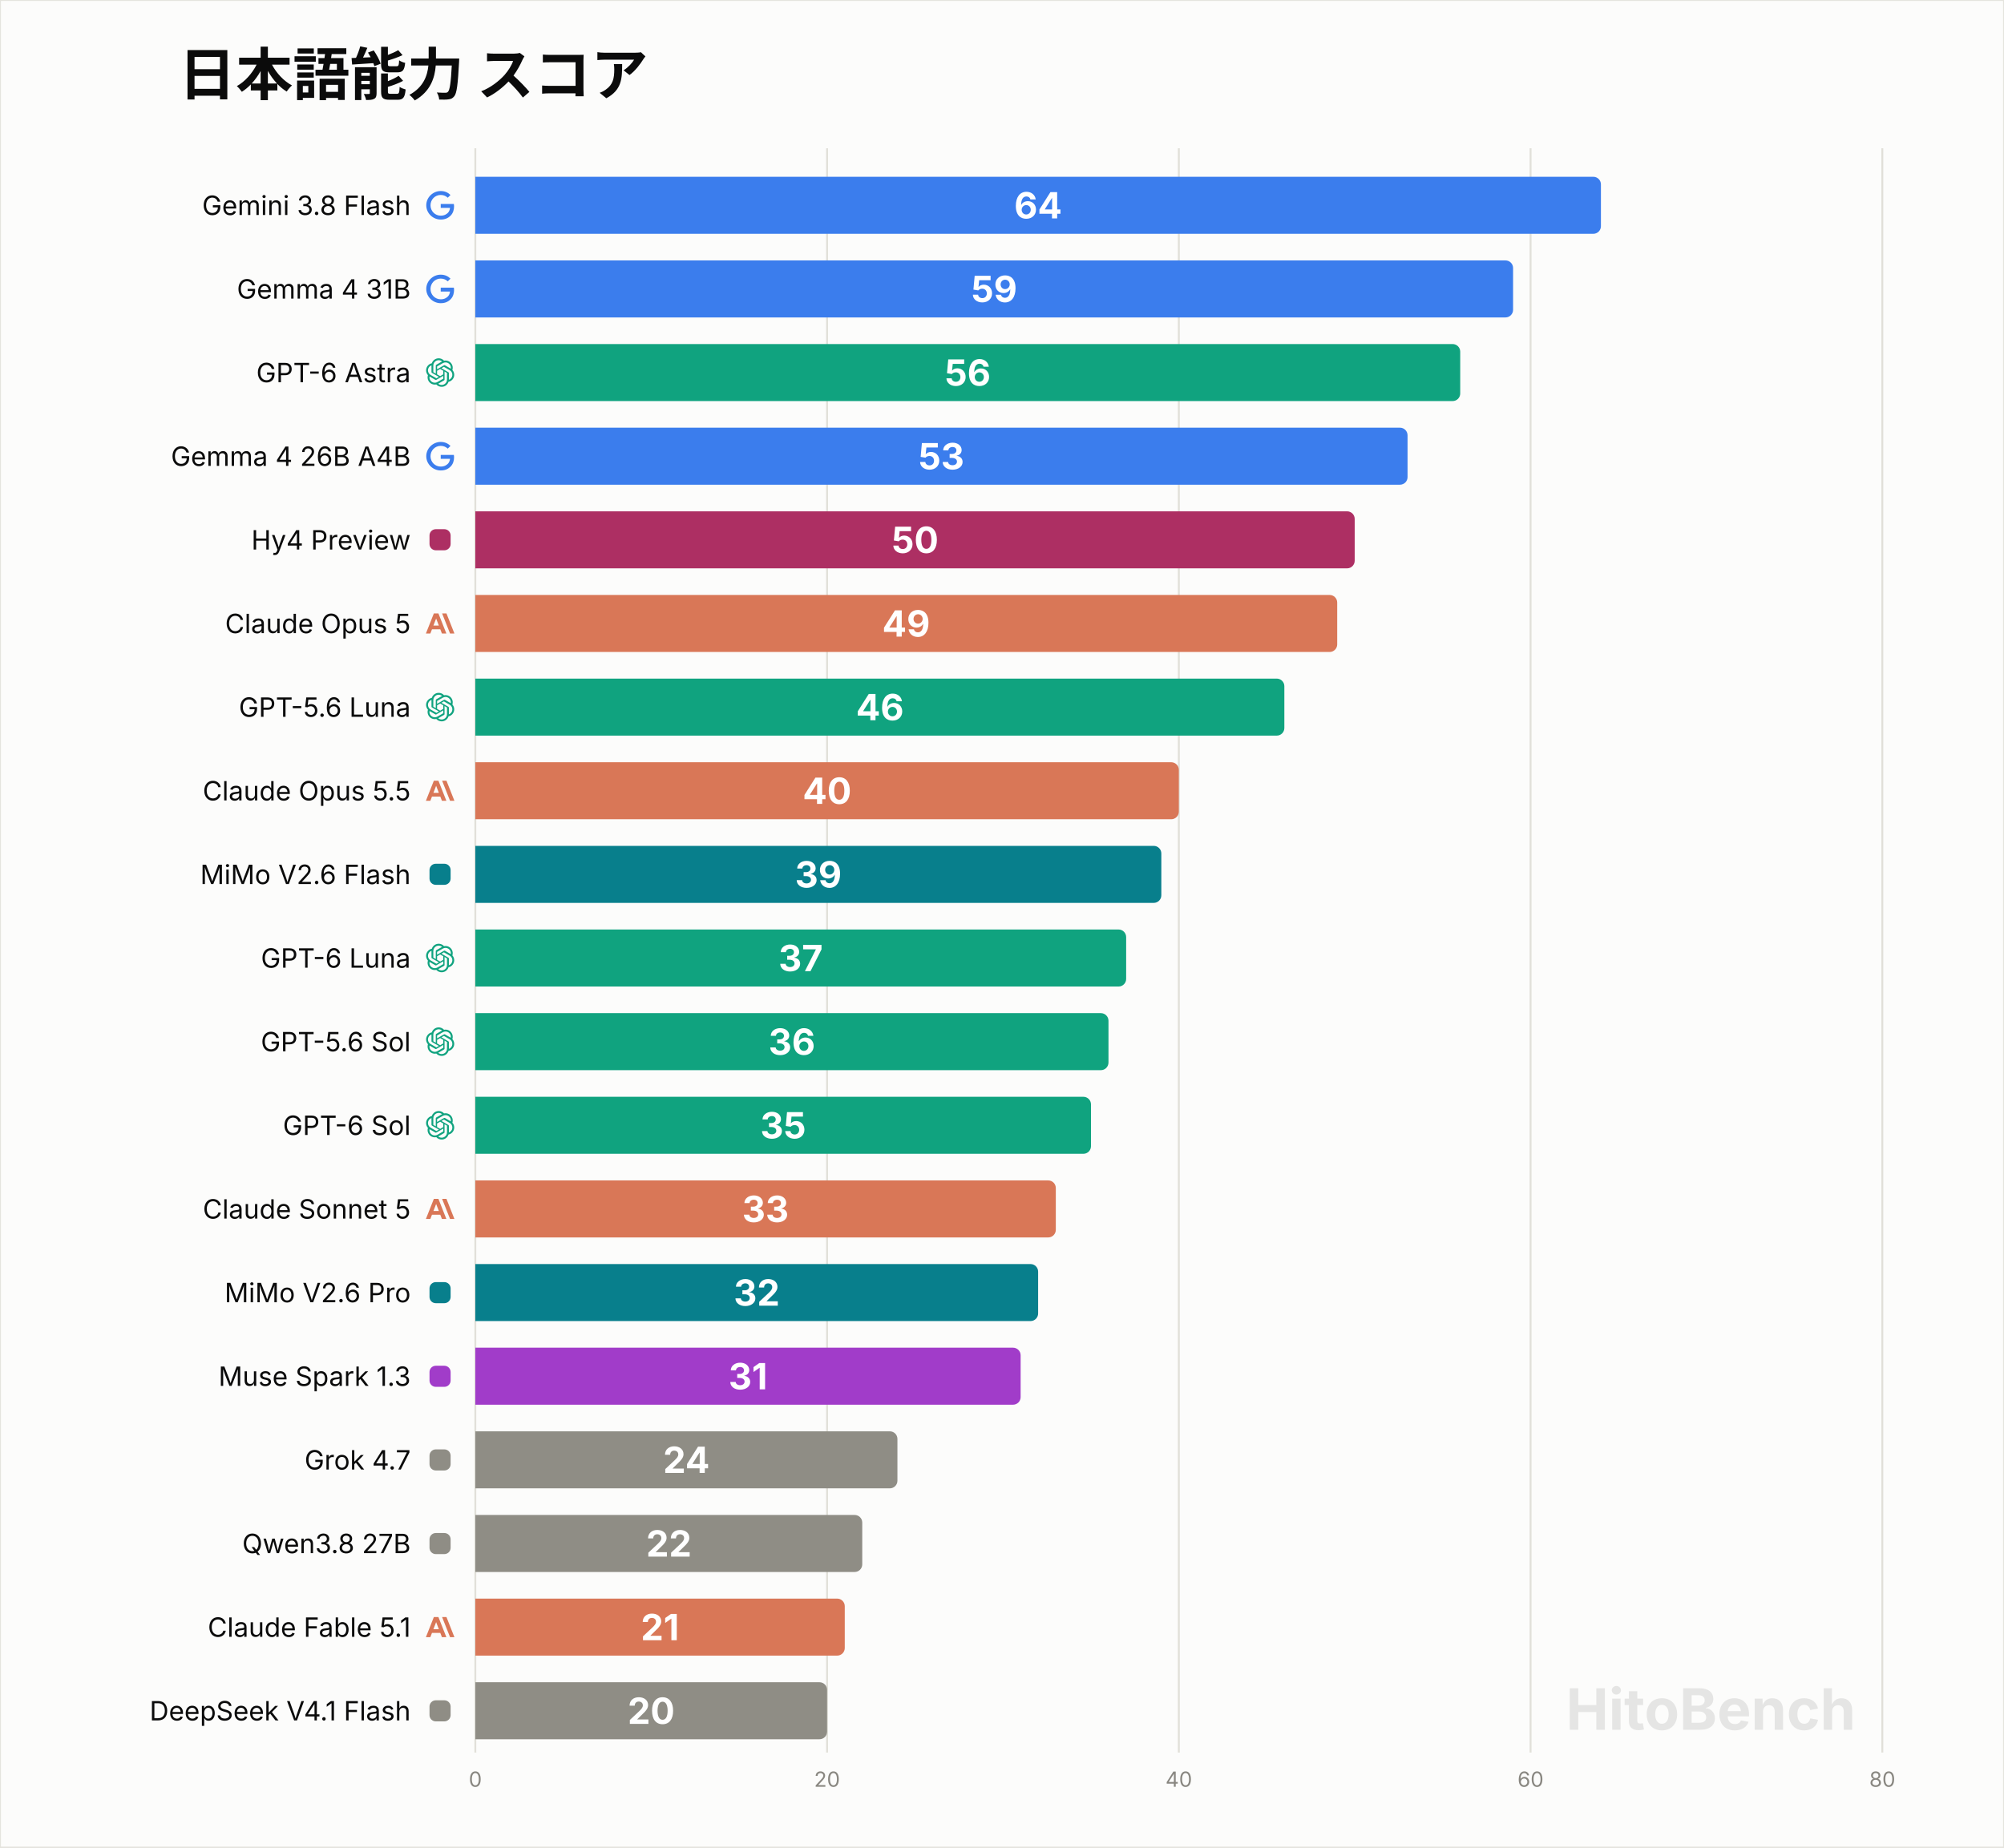
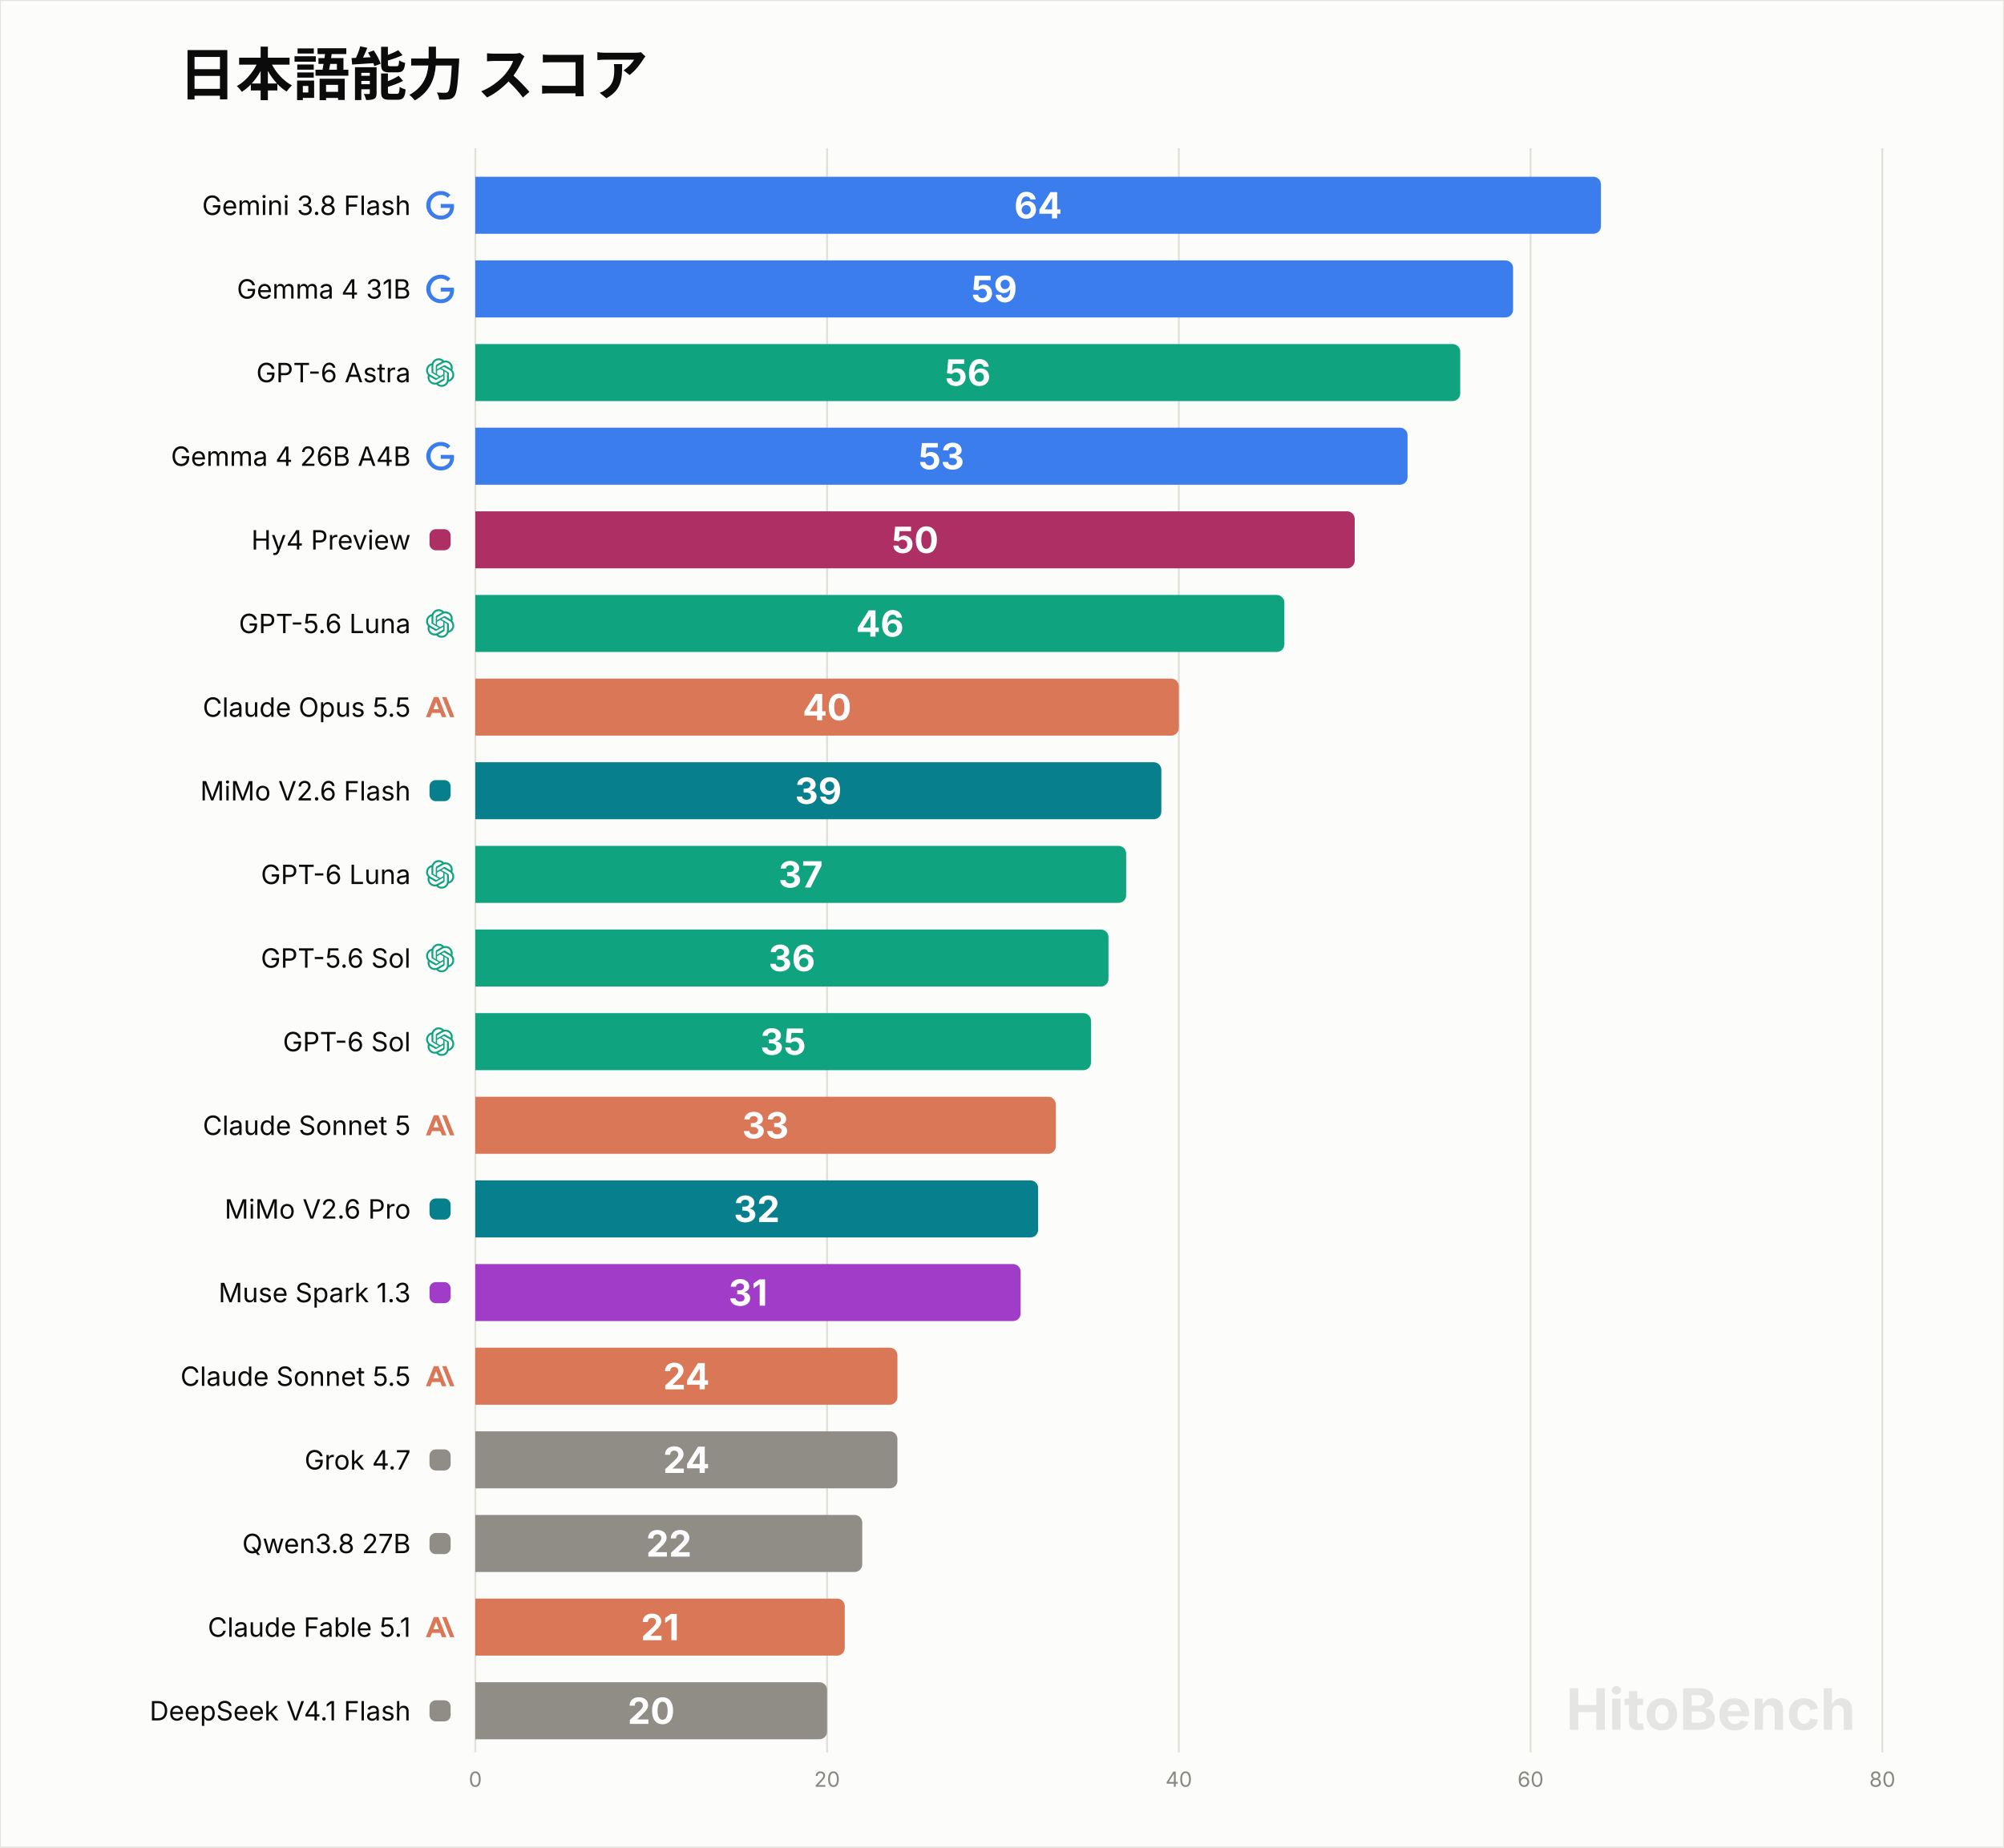
<svg xmlns="http://www.w3.org/2000/svg" viewBox="0 0 1054 972" width="1054" height="972" font-family="system-ui, -apple-system, 'Segoe UI', 'Hiragino Kaku Gothic ProN', 'Noto Sans JP', sans-serif" role="img">
  <rect x="0" y="0" width="1054" height="972" fill="#fcfcfb" stroke="#e5e4de" />
  <text fill="#0b0b0b" font-size="30" font-weight="700" x="94" y="50">日本語能力 スコア</text>
  <g transform="translate(18 58)">
    <line stroke="#e1e0d9" stroke-width="1" x1="232.0" y1="20" x2="232.0" y2="864" />
    <line stroke="#e1e0d9" stroke-width="1" x1="417.0" y1="20" x2="417.0" y2="864" />
    <line stroke="#e1e0d9" stroke-width="1" x1="602.0" y1="20" x2="602.0" y2="864" />
    <line stroke="#e1e0d9" stroke-width="1" x1="787.0" y1="20" x2="787.0" y2="864" />
    <line stroke="#e1e0d9" stroke-width="1" x1="972.0" y1="20" x2="972.0" y2="864" />
    <text fill="#898781" font-size="11" x="232.0" y="882" text-anchor="middle">0</text>
    <text fill="#898781" font-size="11" x="417.0" y="882" text-anchor="middle">20</text>
    <text fill="#898781" font-size="11" x="602.0" y="882" text-anchor="middle">40</text>
    <text fill="#898781" font-size="11" x="787.0" y="882" text-anchor="middle">60</text>
    <text fill="#898781" font-size="11" x="972.0" y="882" text-anchor="middle">80</text>
    <text fill="#0b0b0b" fill-opacity="0.09" font-size="30" font-weight="700" x="958.0" y="852.0" text-anchor="end">HitoBench</text>
    <g>
      <path transform="translate(206.0 42.5) scale(0.625)" fill="#3b7ded" d="M12.48 10.92v3.28h7.84c-.24 1.84-.853 3.187-1.787 4.133-1.147 1.147-2.933 2.4-6.053 2.4-4.827 0-8.6-3.893-8.6-8.72s3.773-8.72 8.6-8.72c2.6 0 4.507 1.027 5.907 2.347l2.307-2.307C18.747 1.44 16.133 0 12.48 0 5.867 0 .307 5.387.307 12s5.56 12 12.173 12c3.573 0 6.267-1.173 8.373-3.36 2.16-2.16 2.84-5.213 2.84-7.667 0-.76-.053-1.467-.173-2.053H12.48z" />
      <text fill="#0b0b0b" font-size="14" x="198" y="50" text-anchor="end" dominant-baseline="central">Gemini 3.8 Flash</text>
      <path fill="#3b7ded" d="M232.0 35.0 H820.0 a4 4 0 0 1 4 4 V61.0 a4 4 0 0 1 -4 4 H232.0 Z" />
      <text fill="#ffffff" font-size="19" font-weight="700" x="528.0" y="50" text-anchor="middle" dominant-baseline="central">64</text>
    </g>
    <g>
      <path transform="translate(206.0 86.5) scale(0.625)" fill="#3b7ded" d="M12.48 10.92v3.28h7.84c-.24 1.84-.853 3.187-1.787 4.133-1.147 1.147-2.933 2.4-6.053 2.4-4.827 0-8.6-3.893-8.6-8.72s3.773-8.72 8.6-8.72c2.6 0 4.507 1.027 5.907 2.347l2.307-2.307C18.747 1.44 16.133 0 12.48 0 5.867 0 .307 5.387.307 12s5.56 12 12.173 12c3.573 0 6.267-1.173 8.373-3.36 2.16-2.16 2.84-5.213 2.84-7.667 0-.76-.053-1.467-.173-2.053H12.48z" />
      <text fill="#0b0b0b" font-size="14" x="198" y="94" text-anchor="end" dominant-baseline="central">Gemma 4 31B</text>
      <path fill="#3b7ded" d="M232.0 79.0 H773.8 a4 4 0 0 1 4 4 V105.0 a4 4 0 0 1 -4 4 H232.0 Z" />
      <text fill="#ffffff" font-size="19" font-weight="700" x="504.9" y="94" text-anchor="middle" dominant-baseline="central">59</text>
    </g>
    <g>
      <path transform="translate(206.0 130.5) scale(0.625)" fill="#10a37f" d="M22.282 9.821a5.985 5.985 0 0 0-.516-4.911 6.046 6.046 0 0 0-6.51-2.9A6.065 6.065 0 0 0 4.981 4.182a5.985 5.985 0 0 0-3.998 2.9 6.046 6.046 0 0 0 .743 7.097 5.98 5.98 0 0 0 .511 4.911 6.051 6.051 0 0 0 6.515 2.9A5.985 5.985 0 0 0 13.26 24a6.056 6.056 0 0 0 5.772-4.206 5.989 5.989 0 0 0 3.998-2.9 6.056 6.056 0 0 0-.748-7.073zm-9.022 12.608a4.476 4.476 0 0 1-2.876-1.041l.142-.08 4.778-2.758a.795.795 0 0 0 .393-.681v-6.737l2.02 1.169a.071.071 0 0 1 .038.052v5.583a4.504 4.504 0 0 1-4.495 4.494zm-9.661-4.125a4.471 4.471 0 0 1-.535-3.014l.142.085 4.783 2.758a.771.771 0 0 0 .781 0l5.843-3.369v2.332a.08.08 0 0 1-.033.061L9.74 19.95a4.499 4.499 0 0 1-6.141-1.646zM2.341 7.896a4.485 4.485 0 0 1 2.365-1.973V11.6a.766.766 0 0 0 .388.676l5.814 3.354-2.02 1.169a.076.076 0 0 1-.071 0l-4.83-2.787A4.504 4.504 0 0 1 2.341 7.872zm16.596 3.856L13.104 8.364 15.119 7.2a.076.076 0 0 1 .071 0l4.83 2.791a4.494 4.494 0 0 1-.676 8.104v-5.677a.79.79 0 0 0-.407-.667zm2.011-3.023l-.142-.085-4.774-2.782a.776.776 0 0 0-.785 0L9.409 9.23V6.897a.066.066 0 0 1 .028-.061l4.83-2.787a4.499 4.499 0 0 1 6.68 4.66zM8.306 12.863l-2.02-1.164a.08.08 0 0 1-.038-.057V6.074a4.499 4.499 0 0 1 7.376-3.454l-.142.081L8.704 5.459a.795.795 0 0 0-.393.681zm1.098-2.365l2.602-1.5 2.607 1.5v2.999l-2.597 1.5-2.607-1.5Z" />
      <text fill="#0b0b0b" font-size="14" x="198" y="138" text-anchor="end" dominant-baseline="central">GPT-6 Astra</text>
      <path fill="#10a37f" d="M232.0 123.0 H746.0 a4 4 0 0 1 4 4 V149.0 a4 4 0 0 1 -4 4 H232.0 Z" />
      <text fill="#ffffff" font-size="19" font-weight="700" x="491.0" y="138" text-anchor="middle" dominant-baseline="central">56</text>
    </g>
    <g>
      <path transform="translate(206.0 174.5) scale(0.625)" fill="#3b7ded" d="M12.48 10.92v3.28h7.84c-.24 1.84-.853 3.187-1.787 4.133-1.147 1.147-2.933 2.4-6.053 2.4-4.827 0-8.6-3.893-8.6-8.72s3.773-8.72 8.6-8.72c2.6 0 4.507 1.027 5.907 2.347l2.307-2.307C18.747 1.44 16.133 0 12.48 0 5.867 0 .307 5.387.307 12s5.56 12 12.173 12c3.573 0 6.267-1.173 8.373-3.36 2.16-2.16 2.84-5.213 2.84-7.667 0-.76-.053-1.467-.173-2.053H12.48z" />
      <text fill="#0b0b0b" font-size="14" x="198" y="182" text-anchor="end" dominant-baseline="central">Gemma 4 26B A4B</text>
      <path fill="#3b7ded" d="M232.0 167.0 H718.3 a4 4 0 0 1 4 4 V193.0 a4 4 0 0 1 -4 4 H232.0 Z" />
      <text fill="#ffffff" font-size="19" font-weight="700" x="477.1" y="182" text-anchor="middle" dominant-baseline="central">53</text>
    </g>
    <g>
      <rect x="207.9" y="220.4" width="11.1" height="11.1" rx="3.3" fill="#ad2f63" />
      <text fill="#0b0b0b" font-size="14" x="198" y="226" text-anchor="end" dominant-baseline="central">Hy4 Preview</text>
      <path fill="#ad2f63" d="M232.0 211.0 H690.5 a4 4 0 0 1 4 4 V237.0 a4 4 0 0 1 -4 4 H232.0 Z" />
      <text fill="#ffffff" font-size="19" font-weight="700" x="463.3" y="226" text-anchor="middle" dominant-baseline="central">50</text>
    </g>
    <g>
-       <path transform="translate(206.0 262.5) scale(0.625)" fill="#d97757" d="M17.304 3.541h-3.672l6.696 16.918H24Zm-10.608 0L0 20.459h3.744l1.369-3.553h7.005l1.369 3.553h3.744L10.536 3.541Zm-.371 10.223 2.291-5.946 2.291 5.946Z" />
-       <text fill="#0b0b0b" font-size="14" x="198" y="270" text-anchor="end" dominant-baseline="central">Claude Opus 5</text>
-       <path fill="#d97757" d="M232.0 255.0 H681.3 a4 4 0 0 1 4 4 V281.0 a4 4 0 0 1 -4 4 H232.0 Z" />
-       <text fill="#ffffff" font-size="19" font-weight="700" x="458.6" y="270" text-anchor="middle" dominant-baseline="central">49</text>
+       <path transform="translate(206.0 262.5) scale(0.625)" fill="#10a37f" d="M22.282 9.821a5.985 5.985 0 0 0-.516-4.911 6.046 6.046 0 0 0-6.51-2.9A6.065 6.065 0 0 0 4.981 4.182a5.985 5.985 0 0 0-3.998 2.9 6.046 6.046 0 0 0 .743 7.097 5.98 5.98 0 0 0 .511 4.911 6.051 6.051 0 0 0 6.515 2.9A5.985 5.985 0 0 0 13.26 24a6.056 6.056 0 0 0 5.772-4.206 5.989 5.989 0 0 0 3.998-2.9 6.056 6.056 0 0 0-.748-7.073zm-9.022 12.608a4.476 4.476 0 0 1-2.876-1.041l.142-.08 4.778-2.758a.795.795 0 0 0 .393-.681v-6.737l2.02 1.169a.071.071 0 0 1 .038.052v5.583a4.504 4.504 0 0 1-4.495 4.494zm-9.661-4.125a4.471 4.471 0 0 1-.535-3.014l.142.085 4.783 2.758a.771.771 0 0 0 .781 0l5.843-3.369v2.332a.08.08 0 0 1-.033.061L9.74 19.95a4.499 4.499 0 0 1-6.141-1.646zM2.341 7.896a4.485 4.485 0 0 1 2.365-1.973V11.6a.766.766 0 0 0 .388.676l5.814 3.354-2.02 1.169a.076.076 0 0 1-.071 0l-4.83-2.787A4.504 4.504 0 0 1 2.341 7.872zm16.596 3.856L13.104 8.364 15.119 7.2a.076.076 0 0 1 .071 0l4.83 2.791a4.494 4.494 0 0 1-.676 8.104v-5.677a.79.79 0 0 0-.407-.667zm2.011-3.023l-.142-.085-4.774-2.782a.776.776 0 0 0-.785 0L9.409 9.23V6.897a.066.066 0 0 1 .028-.061l4.83-2.787a4.499 4.499 0 0 1 6.68 4.66zM8.306 12.863l-2.02-1.164a.08.08 0 0 1-.038-.057V6.074a4.499 4.499 0 0 1 7.376-3.454l-.142.081L8.704 5.459a.795.795 0 0 0-.393.681zm1.098-2.365l2.602-1.5 2.607 1.5v2.999l-2.597 1.5-2.607-1.5Z" />
+       <text fill="#0b0b0b" font-size="14" x="198" y="270" text-anchor="end" dominant-baseline="central">GPT-5.6 Luna</text>
+       <path fill="#10a37f" d="M232.0 255.0 H653.5 a4 4 0 0 1 4 4 V281.0 a4 4 0 0 1 -4 4 H232.0 Z" />
+       <text fill="#ffffff" font-size="19" font-weight="700" x="444.8" y="270" text-anchor="middle" dominant-baseline="central">46</text>
    </g>
    <g>
-       <path transform="translate(206.0 306.5) scale(0.625)" fill="#10a37f" d="M22.282 9.821a5.985 5.985 0 0 0-.516-4.911 6.046 6.046 0 0 0-6.51-2.9A6.065 6.065 0 0 0 4.981 4.182a5.985 5.985 0 0 0-3.998 2.9 6.046 6.046 0 0 0 .743 7.097 5.98 5.98 0 0 0 .511 4.911 6.051 6.051 0 0 0 6.515 2.9A5.985 5.985 0 0 0 13.26 24a6.056 6.056 0 0 0 5.772-4.206 5.989 5.989 0 0 0 3.998-2.9 6.056 6.056 0 0 0-.748-7.073zm-9.022 12.608a4.476 4.476 0 0 1-2.876-1.041l.142-.08 4.778-2.758a.795.795 0 0 0 .393-.681v-6.737l2.02 1.169a.071.071 0 0 1 .038.052v5.583a4.504 4.504 0 0 1-4.495 4.494zm-9.661-4.125a4.471 4.471 0 0 1-.535-3.014l.142.085 4.783 2.758a.771.771 0 0 0 .781 0l5.843-3.369v2.332a.08.08 0 0 1-.033.061L9.74 19.95a4.499 4.499 0 0 1-6.141-1.646zM2.341 7.896a4.485 4.485 0 0 1 2.365-1.973V11.6a.766.766 0 0 0 .388.676l5.814 3.354-2.02 1.169a.076.076 0 0 1-.071 0l-4.83-2.787A4.504 4.504 0 0 1 2.341 7.872zm16.596 3.856L13.104 8.364 15.119 7.2a.076.076 0 0 1 .071 0l4.83 2.791a4.494 4.494 0 0 1-.676 8.104v-5.677a.79.79 0 0 0-.407-.667zm2.011-3.023l-.142-.085-4.774-2.782a.776.776 0 0 0-.785 0L9.409 9.23V6.897a.066.066 0 0 1 .028-.061l4.83-2.787a4.499 4.499 0 0 1 6.68 4.66zM8.306 12.863l-2.02-1.164a.08.08 0 0 1-.038-.057V6.074a4.499 4.499 0 0 1 7.376-3.454l-.142.081L8.704 5.459a.795.795 0 0 0-.393.681zm1.098-2.365l2.602-1.5 2.607 1.5v2.999l-2.597 1.5-2.607-1.5Z" />
-       <text fill="#0b0b0b" font-size="14" x="198" y="314" text-anchor="end" dominant-baseline="central">GPT-5.6 Luna</text>
-       <path fill="#10a37f" d="M232.0 299.0 H653.5 a4 4 0 0 1 4 4 V325.0 a4 4 0 0 1 -4 4 H232.0 Z" />
-       <text fill="#ffffff" font-size="19" font-weight="700" x="444.8" y="314" text-anchor="middle" dominant-baseline="central">46</text>
+       <path transform="translate(206.0 306.5) scale(0.625)" fill="#d97757" d="M17.304 3.541h-3.672l6.696 16.918H24Zm-10.608 0L0 20.459h3.744l1.369-3.553h7.005l1.369 3.553h3.744L10.536 3.541Zm-.371 10.223 2.291-5.946 2.291 5.946Z" />
+       <text fill="#0b0b0b" font-size="14" x="198" y="314" text-anchor="end" dominant-baseline="central">Claude Opus 5.5</text>
+       <path fill="#d97757" d="M232.0 299.0 H598.0 a4 4 0 0 1 4 4 V325.0 a4 4 0 0 1 -4 4 H232.0 Z" />
+       <text fill="#ffffff" font-size="19" font-weight="700" x="417.0" y="314" text-anchor="middle" dominant-baseline="central">40</text>
    </g>
    <g>
-       <path transform="translate(206.0 350.5) scale(0.625)" fill="#d97757" d="M17.304 3.541h-3.672l6.696 16.918H24Zm-10.608 0L0 20.459h3.744l1.369-3.553h7.005l1.369 3.553h3.744L10.536 3.541Zm-.371 10.223 2.291-5.946 2.291 5.946Z" />
-       <text fill="#0b0b0b" font-size="14" x="198" y="358" text-anchor="end" dominant-baseline="central">Claude Opus 5.5</text>
-       <path fill="#d97757" d="M232.0 343.0 H598.0 a4 4 0 0 1 4 4 V369.0 a4 4 0 0 1 -4 4 H232.0 Z" />
-       <text fill="#ffffff" font-size="19" font-weight="700" x="417.0" y="358" text-anchor="middle" dominant-baseline="central">40</text>
+       <rect x="207.9" y="352.4" width="11.1" height="11.1" rx="3.3" fill="#087f8c" />
+       <text fill="#0b0b0b" font-size="14" x="198" y="358" text-anchor="end" dominant-baseline="central">MiMo V2.6 Flash</text>
+       <path fill="#087f8c" d="M232.0 343.0 H588.8 a4 4 0 0 1 4 4 V369.0 a4 4 0 0 1 -4 4 H232.0 Z" />
+       <text fill="#ffffff" font-size="19" font-weight="700" x="412.4" y="358" text-anchor="middle" dominant-baseline="central">39</text>
    </g>
    <g>
-       <rect x="207.9" y="396.4" width="11.1" height="11.1" rx="3.3" fill="#087f8c" />
-       <text fill="#0b0b0b" font-size="14" x="198" y="402" text-anchor="end" dominant-baseline="central">MiMo V2.6 Flash</text>
-       <path fill="#087f8c" d="M232.0 387.0 H588.8 a4 4 0 0 1 4 4 V413.0 a4 4 0 0 1 -4 4 H232.0 Z" />
-       <text fill="#ffffff" font-size="19" font-weight="700" x="412.4" y="402" text-anchor="middle" dominant-baseline="central">39</text>
+       <path transform="translate(206.0 394.5) scale(0.625)" fill="#10a37f" d="M22.282 9.821a5.985 5.985 0 0 0-.516-4.911 6.046 6.046 0 0 0-6.51-2.9A6.065 6.065 0 0 0 4.981 4.182a5.985 5.985 0 0 0-3.998 2.9 6.046 6.046 0 0 0 .743 7.097 5.98 5.98 0 0 0 .511 4.911 6.051 6.051 0 0 0 6.515 2.9A5.985 5.985 0 0 0 13.26 24a6.056 6.056 0 0 0 5.772-4.206 5.989 5.989 0 0 0 3.998-2.9 6.056 6.056 0 0 0-.748-7.073zm-9.022 12.608a4.476 4.476 0 0 1-2.876-1.041l.142-.08 4.778-2.758a.795.795 0 0 0 .393-.681v-6.737l2.02 1.169a.071.071 0 0 1 .038.052v5.583a4.504 4.504 0 0 1-4.495 4.494zm-9.661-4.125a4.471 4.471 0 0 1-.535-3.014l.142.085 4.783 2.758a.771.771 0 0 0 .781 0l5.843-3.369v2.332a.08.08 0 0 1-.033.061L9.74 19.95a4.499 4.499 0 0 1-6.141-1.646zM2.341 7.896a4.485 4.485 0 0 1 2.365-1.973V11.6a.766.766 0 0 0 .388.676l5.814 3.354-2.02 1.169a.076.076 0 0 1-.071 0l-4.83-2.787A4.504 4.504 0 0 1 2.341 7.872zm16.596 3.856L13.104 8.364 15.119 7.2a.076.076 0 0 1 .071 0l4.83 2.791a4.494 4.494 0 0 1-.676 8.104v-5.677a.79.79 0 0 0-.407-.667zm2.011-3.023l-.142-.085-4.774-2.782a.776.776 0 0 0-.785 0L9.409 9.23V6.897a.066.066 0 0 1 .028-.061l4.83-2.787a4.499 4.499 0 0 1 6.68 4.66zM8.306 12.863l-2.02-1.164a.08.08 0 0 1-.038-.057V6.074a4.499 4.499 0 0 1 7.376-3.454l-.142.081L8.704 5.459a.795.795 0 0 0-.393.681zm1.098-2.365l2.602-1.5 2.607 1.5v2.999l-2.597 1.5-2.607-1.5Z" />
+       <text fill="#0b0b0b" font-size="14" x="198" y="402" text-anchor="end" dominant-baseline="central">GPT-6 Luna</text>
+       <path fill="#10a37f" d="M232.0 387.0 H570.3 a4 4 0 0 1 4 4 V413.0 a4 4 0 0 1 -4 4 H232.0 Z" />
+       <text fill="#ffffff" font-size="19" font-weight="700" x="403.1" y="402" text-anchor="middle" dominant-baseline="central">37</text>
    </g>
    <g>
      <path transform="translate(206.0 438.5) scale(0.625)" fill="#10a37f" d="M22.282 9.821a5.985 5.985 0 0 0-.516-4.911 6.046 6.046 0 0 0-6.51-2.9A6.065 6.065 0 0 0 4.981 4.182a5.985 5.985 0 0 0-3.998 2.9 6.046 6.046 0 0 0 .743 7.097 5.98 5.98 0 0 0 .511 4.911 6.051 6.051 0 0 0 6.515 2.9A5.985 5.985 0 0 0 13.26 24a6.056 6.056 0 0 0 5.772-4.206 5.989 5.989 0 0 0 3.998-2.9 6.056 6.056 0 0 0-.748-7.073zm-9.022 12.608a4.476 4.476 0 0 1-2.876-1.041l.142-.08 4.778-2.758a.795.795 0 0 0 .393-.681v-6.737l2.02 1.169a.071.071 0 0 1 .038.052v5.583a4.504 4.504 0 0 1-4.495 4.494zm-9.661-4.125a4.471 4.471 0 0 1-.535-3.014l.142.085 4.783 2.758a.771.771 0 0 0 .781 0l5.843-3.369v2.332a.08.08 0 0 1-.033.061L9.74 19.95a4.499 4.499 0 0 1-6.141-1.646zM2.341 7.896a4.485 4.485 0 0 1 2.365-1.973V11.6a.766.766 0 0 0 .388.676l5.814 3.354-2.02 1.169a.076.076 0 0 1-.071 0l-4.83-2.787A4.504 4.504 0 0 1 2.341 7.872zm16.596 3.856L13.104 8.364 15.119 7.2a.076.076 0 0 1 .071 0l4.83 2.791a4.494 4.494 0 0 1-.676 8.104v-5.677a.79.79 0 0 0-.407-.667zm2.011-3.023l-.142-.085-4.774-2.782a.776.776 0 0 0-.785 0L9.409 9.23V6.897a.066.066 0 0 1 .028-.061l4.83-2.787a4.499 4.499 0 0 1 6.68 4.66zM8.306 12.863l-2.02-1.164a.08.08 0 0 1-.038-.057V6.074a4.499 4.499 0 0 1 7.376-3.454l-.142.081L8.704 5.459a.795.795 0 0 0-.393.681zm1.098-2.365l2.602-1.5 2.607 1.5v2.999l-2.597 1.5-2.607-1.5Z" />
-       <text fill="#0b0b0b" font-size="14" x="198" y="446" text-anchor="end" dominant-baseline="central">GPT-6 Luna</text>
-       <path fill="#10a37f" d="M232.0 431.0 H570.3 a4 4 0 0 1 4 4 V457.0 a4 4 0 0 1 -4 4 H232.0 Z" />
-       <text fill="#ffffff" font-size="19" font-weight="700" x="403.1" y="446" text-anchor="middle" dominant-baseline="central">37</text>
+       <text fill="#0b0b0b" font-size="14" x="198" y="446" text-anchor="end" dominant-baseline="central">GPT-5.6 Sol</text>
+       <path fill="#10a37f" d="M232.0 431.0 H561.0 a4 4 0 0 1 4 4 V457.0 a4 4 0 0 1 -4 4 H232.0 Z" />
+       <text fill="#ffffff" font-size="19" font-weight="700" x="398.5" y="446" text-anchor="middle" dominant-baseline="central">36</text>
    </g>
    <g>
      <path transform="translate(206.0 482.5) scale(0.625)" fill="#10a37f" d="M22.282 9.821a5.985 5.985 0 0 0-.516-4.911 6.046 6.046 0 0 0-6.51-2.9A6.065 6.065 0 0 0 4.981 4.182a5.985 5.985 0 0 0-3.998 2.9 6.046 6.046 0 0 0 .743 7.097 5.98 5.98 0 0 0 .511 4.911 6.051 6.051 0 0 0 6.515 2.9A5.985 5.985 0 0 0 13.26 24a6.056 6.056 0 0 0 5.772-4.206 5.989 5.989 0 0 0 3.998-2.9 6.056 6.056 0 0 0-.748-7.073zm-9.022 12.608a4.476 4.476 0 0 1-2.876-1.041l.142-.08 4.778-2.758a.795.795 0 0 0 .393-.681v-6.737l2.02 1.169a.071.071 0 0 1 .038.052v5.583a4.504 4.504 0 0 1-4.495 4.494zm-9.661-4.125a4.471 4.471 0 0 1-.535-3.014l.142.085 4.783 2.758a.771.771 0 0 0 .781 0l5.843-3.369v2.332a.08.08 0 0 1-.033.061L9.74 19.95a4.499 4.499 0 0 1-6.141-1.646zM2.341 7.896a4.485 4.485 0 0 1 2.365-1.973V11.6a.766.766 0 0 0 .388.676l5.814 3.354-2.02 1.169a.076.076 0 0 1-.071 0l-4.83-2.787A4.504 4.504 0 0 1 2.341 7.872zm16.596 3.856L13.104 8.364 15.119 7.2a.076.076 0 0 1 .071 0l4.83 2.791a4.494 4.494 0 0 1-.676 8.104v-5.677a.79.79 0 0 0-.407-.667zm2.011-3.023l-.142-.085-4.774-2.782a.776.776 0 0 0-.785 0L9.409 9.23V6.897a.066.066 0 0 1 .028-.061l4.83-2.787a4.499 4.499 0 0 1 6.68 4.66zM8.306 12.863l-2.02-1.164a.08.08 0 0 1-.038-.057V6.074a4.499 4.499 0 0 1 7.376-3.454l-.142.081L8.704 5.459a.795.795 0 0 0-.393.681zm1.098-2.365l2.602-1.5 2.607 1.5v2.999l-2.597 1.5-2.607-1.5Z" />
-       <text fill="#0b0b0b" font-size="14" x="198" y="490" text-anchor="end" dominant-baseline="central">GPT-5.6 Sol</text>
-       <path fill="#10a37f" d="M232.0 475.0 H561.0 a4 4 0 0 1 4 4 V501.0 a4 4 0 0 1 -4 4 H232.0 Z" />
-       <text fill="#ffffff" font-size="19" font-weight="700" x="398.5" y="490" text-anchor="middle" dominant-baseline="central">36</text>
+       <text fill="#0b0b0b" font-size="14" x="198" y="490" text-anchor="end" dominant-baseline="central">GPT-6 Sol</text>
+       <path fill="#10a37f" d="M232.0 475.0 H551.8 a4 4 0 0 1 4 4 V501.0 a4 4 0 0 1 -4 4 H232.0 Z" />
+       <text fill="#ffffff" font-size="19" font-weight="700" x="393.9" y="490" text-anchor="middle" dominant-baseline="central">35</text>
    </g>
    <g>
-       <path transform="translate(206.0 526.5) scale(0.625)" fill="#10a37f" d="M22.282 9.821a5.985 5.985 0 0 0-.516-4.911 6.046 6.046 0 0 0-6.51-2.9A6.065 6.065 0 0 0 4.981 4.182a5.985 5.985 0 0 0-3.998 2.9 6.046 6.046 0 0 0 .743 7.097 5.98 5.98 0 0 0 .511 4.911 6.051 6.051 0 0 0 6.515 2.9A5.985 5.985 0 0 0 13.26 24a6.056 6.056 0 0 0 5.772-4.206 5.989 5.989 0 0 0 3.998-2.9 6.056 6.056 0 0 0-.748-7.073zm-9.022 12.608a4.476 4.476 0 0 1-2.876-1.041l.142-.08 4.778-2.758a.795.795 0 0 0 .393-.681v-6.737l2.02 1.169a.071.071 0 0 1 .038.052v5.583a4.504 4.504 0 0 1-4.495 4.494zm-9.661-4.125a4.471 4.471 0 0 1-.535-3.014l.142.085 4.783 2.758a.771.771 0 0 0 .781 0l5.843-3.369v2.332a.08.08 0 0 1-.033.061L9.74 19.95a4.499 4.499 0 0 1-6.141-1.646zM2.341 7.896a4.485 4.485 0 0 1 2.365-1.973V11.6a.766.766 0 0 0 .388.676l5.814 3.354-2.02 1.169a.076.076 0 0 1-.071 0l-4.83-2.787A4.504 4.504 0 0 1 2.341 7.872zm16.596 3.856L13.104 8.364 15.119 7.2a.076.076 0 0 1 .071 0l4.83 2.791a4.494 4.494 0 0 1-.676 8.104v-5.677a.79.79 0 0 0-.407-.667zm2.011-3.023l-.142-.085-4.774-2.782a.776.776 0 0 0-.785 0L9.409 9.23V6.897a.066.066 0 0 1 .028-.061l4.83-2.787a4.499 4.499 0 0 1 6.68 4.66zM8.306 12.863l-2.02-1.164a.08.08 0 0 1-.038-.057V6.074a4.499 4.499 0 0 1 7.376-3.454l-.142.081L8.704 5.459a.795.795 0 0 0-.393.681zm1.098-2.365l2.602-1.5 2.607 1.5v2.999l-2.597 1.5-2.607-1.5Z" />
-       <text fill="#0b0b0b" font-size="14" x="198" y="534" text-anchor="end" dominant-baseline="central">GPT-6 Sol</text>
-       <path fill="#10a37f" d="M232.0 519.0 H551.8 a4 4 0 0 1 4 4 V545.0 a4 4 0 0 1 -4 4 H232.0 Z" />
-       <text fill="#ffffff" font-size="19" font-weight="700" x="393.9" y="534" text-anchor="middle" dominant-baseline="central">35</text>
+       <path transform="translate(206.0 526.5) scale(0.625)" fill="#d97757" d="M17.304 3.541h-3.672l6.696 16.918H24Zm-10.608 0L0 20.459h3.744l1.369-3.553h7.005l1.369 3.553h3.744L10.536 3.541Zm-.371 10.223 2.291-5.946 2.291 5.946Z" />
+       <text fill="#0b0b0b" font-size="14" x="198" y="534" text-anchor="end" dominant-baseline="central">Claude Sonnet 5</text>
+       <path fill="#d97757" d="M232.0 519.0 H533.3 a4 4 0 0 1 4 4 V545.0 a4 4 0 0 1 -4 4 H232.0 Z" />
+       <text fill="#ffffff" font-size="19" font-weight="700" x="384.6" y="534" text-anchor="middle" dominant-baseline="central">33</text>
    </g>
    <g>
-       <path transform="translate(206.0 570.5) scale(0.625)" fill="#d97757" d="M17.304 3.541h-3.672l6.696 16.918H24Zm-10.608 0L0 20.459h3.744l1.369-3.553h7.005l1.369 3.553h3.744L10.536 3.541Zm-.371 10.223 2.291-5.946 2.291 5.946Z" />
-       <text fill="#0b0b0b" font-size="14" x="198" y="578" text-anchor="end" dominant-baseline="central">Claude Sonnet 5</text>
-       <path fill="#d97757" d="M232.0 563.0 H533.3 a4 4 0 0 1 4 4 V589.0 a4 4 0 0 1 -4 4 H232.0 Z" />
-       <text fill="#ffffff" font-size="19" font-weight="700" x="384.6" y="578" text-anchor="middle" dominant-baseline="central">33</text>
+       <rect x="207.9" y="572.5" width="11.1" height="11.1" rx="3.3" fill="#087f8c" />
+       <text fill="#0b0b0b" font-size="14" x="198" y="578" text-anchor="end" dominant-baseline="central">MiMo V2.6 Pro</text>
+       <path fill="#087f8c" d="M232.0 563.0 H524.0 a4 4 0 0 1 4 4 V589.0 a4 4 0 0 1 -4 4 H232.0 Z" />
+       <text fill="#ffffff" font-size="19" font-weight="700" x="380.0" y="578" text-anchor="middle" dominant-baseline="central">32</text>
    </g>
    <g>
-       <rect x="207.9" y="616.5" width="11.1" height="11.1" rx="3.3" fill="#087f8c" />
-       <text fill="#0b0b0b" font-size="14" x="198" y="622" text-anchor="end" dominant-baseline="central">MiMo V2.6 Pro</text>
-       <path fill="#087f8c" d="M232.0 607.0 H524.0 a4 4 0 0 1 4 4 V633.0 a4 4 0 0 1 -4 4 H232.0 Z" />
-       <text fill="#ffffff" font-size="19" font-weight="700" x="380.0" y="622" text-anchor="middle" dominant-baseline="central">32</text>
+       <rect x="207.9" y="616.5" width="11.1" height="11.1" rx="3.3" fill="#a13cc9" />
+       <text fill="#0b0b0b" font-size="14" x="198" y="622" text-anchor="end" dominant-baseline="central">Muse Spark 1.3</text>
+       <path fill="#a13cc9" d="M232.0 607.0 H514.8 a4 4 0 0 1 4 4 V633.0 a4 4 0 0 1 -4 4 H232.0 Z" />
+       <text fill="#ffffff" font-size="19" font-weight="700" x="375.4" y="622" text-anchor="middle" dominant-baseline="central">31</text>
    </g>
    <g>
-       <rect x="207.9" y="660.5" width="11.1" height="11.1" rx="3.3" fill="#a13cc9" />
-       <text fill="#0b0b0b" font-size="14" x="198" y="666" text-anchor="end" dominant-baseline="central">Muse Spark 1.3</text>
-       <path fill="#a13cc9" d="M232.0 651.0 H514.8 a4 4 0 0 1 4 4 V677.0 a4 4 0 0 1 -4 4 H232.0 Z" />
-       <text fill="#ffffff" font-size="19" font-weight="700" x="375.4" y="666" text-anchor="middle" dominant-baseline="central">31</text>
+       <path transform="translate(206.0 658.5) scale(0.625)" fill="#d97757" d="M17.304 3.541h-3.672l6.696 16.918H24Zm-10.608 0L0 20.459h3.744l1.369-3.553h7.005l1.369 3.553h3.744L10.536 3.541Zm-.371 10.223 2.291-5.946 2.291 5.946Z" />
+       <text fill="#0b0b0b" font-size="14" x="198" y="666" text-anchor="end" dominant-baseline="central">Claude Sonnet 5.5</text>
+       <path fill="#d97757" d="M232.0 651.0 H450.0 a4 4 0 0 1 4 4 V677.0 a4 4 0 0 1 -4 4 H232.0 Z" />
+       <text fill="#ffffff" font-size="19" font-weight="700" x="343.0" y="666" text-anchor="middle" dominant-baseline="central">24</text>
    </g>
    <g>
      <rect x="207.9" y="704.5" width="11.1" height="11.1" rx="3.3" fill="#8f8d85" />
      <text fill="#0b0b0b" font-size="14" x="198" y="710" text-anchor="end" dominant-baseline="central">Grok 4.7</text>
      <path fill="#8f8d85" d="M232.0 695.0 H450.0 a4 4 0 0 1 4 4 V721.0 a4 4 0 0 1 -4 4 H232.0 Z" />
      <text fill="#ffffff" font-size="19" font-weight="700" x="343.0" y="710" text-anchor="middle" dominant-baseline="central">24</text>
    </g>
    <g>
      <rect x="207.9" y="748.5" width="11.1" height="11.1" rx="3.3" fill="#8f8d85" />
      <text fill="#0b0b0b" font-size="14" x="198" y="754" text-anchor="end" dominant-baseline="central">Qwen3.8 27B</text>
      <path fill="#8f8d85" d="M232.0 739.0 H431.5 a4 4 0 0 1 4 4 V765.0 a4 4 0 0 1 -4 4 H232.0 Z" />
      <text fill="#ffffff" font-size="19" font-weight="700" x="333.8" y="754" text-anchor="middle" dominant-baseline="central">22</text>
    </g>
    <g>
      <path transform="translate(206.0 790.5) scale(0.625)" fill="#d97757" d="M17.304 3.541h-3.672l6.696 16.918H24Zm-10.608 0L0 20.459h3.744l1.369-3.553h7.005l1.369 3.553h3.744L10.536 3.541Zm-.371 10.223 2.291-5.946 2.291 5.946Z" />
      <text fill="#0b0b0b" font-size="14" x="198" y="798" text-anchor="end" dominant-baseline="central">Claude Fable 5.1</text>
      <path fill="#d97757" d="M232.0 783.0 H422.3 a4 4 0 0 1 4 4 V809.0 a4 4 0 0 1 -4 4 H232.0 Z" />
      <text fill="#ffffff" font-size="19" font-weight="700" x="329.1" y="798" text-anchor="middle" dominant-baseline="central">21</text>
    </g>
    <g>
      <rect x="207.9" y="836.5" width="11.1" height="11.1" rx="3.3" fill="#8f8d85" />
      <text fill="#0b0b0b" font-size="14" x="198" y="842" text-anchor="end" dominant-baseline="central">DeepSeek V4.1 Flash</text>
      <path fill="#8f8d85" d="M232.0 827.0 H413.0 a4 4 0 0 1 4 4 V853.0 a4 4 0 0 1 -4 4 H232.0 Z" />
      <text fill="#ffffff" font-size="19" font-weight="700" x="324.5" y="842" text-anchor="middle" dominant-baseline="central">20</text>
    </g>
  </g>
</svg>
